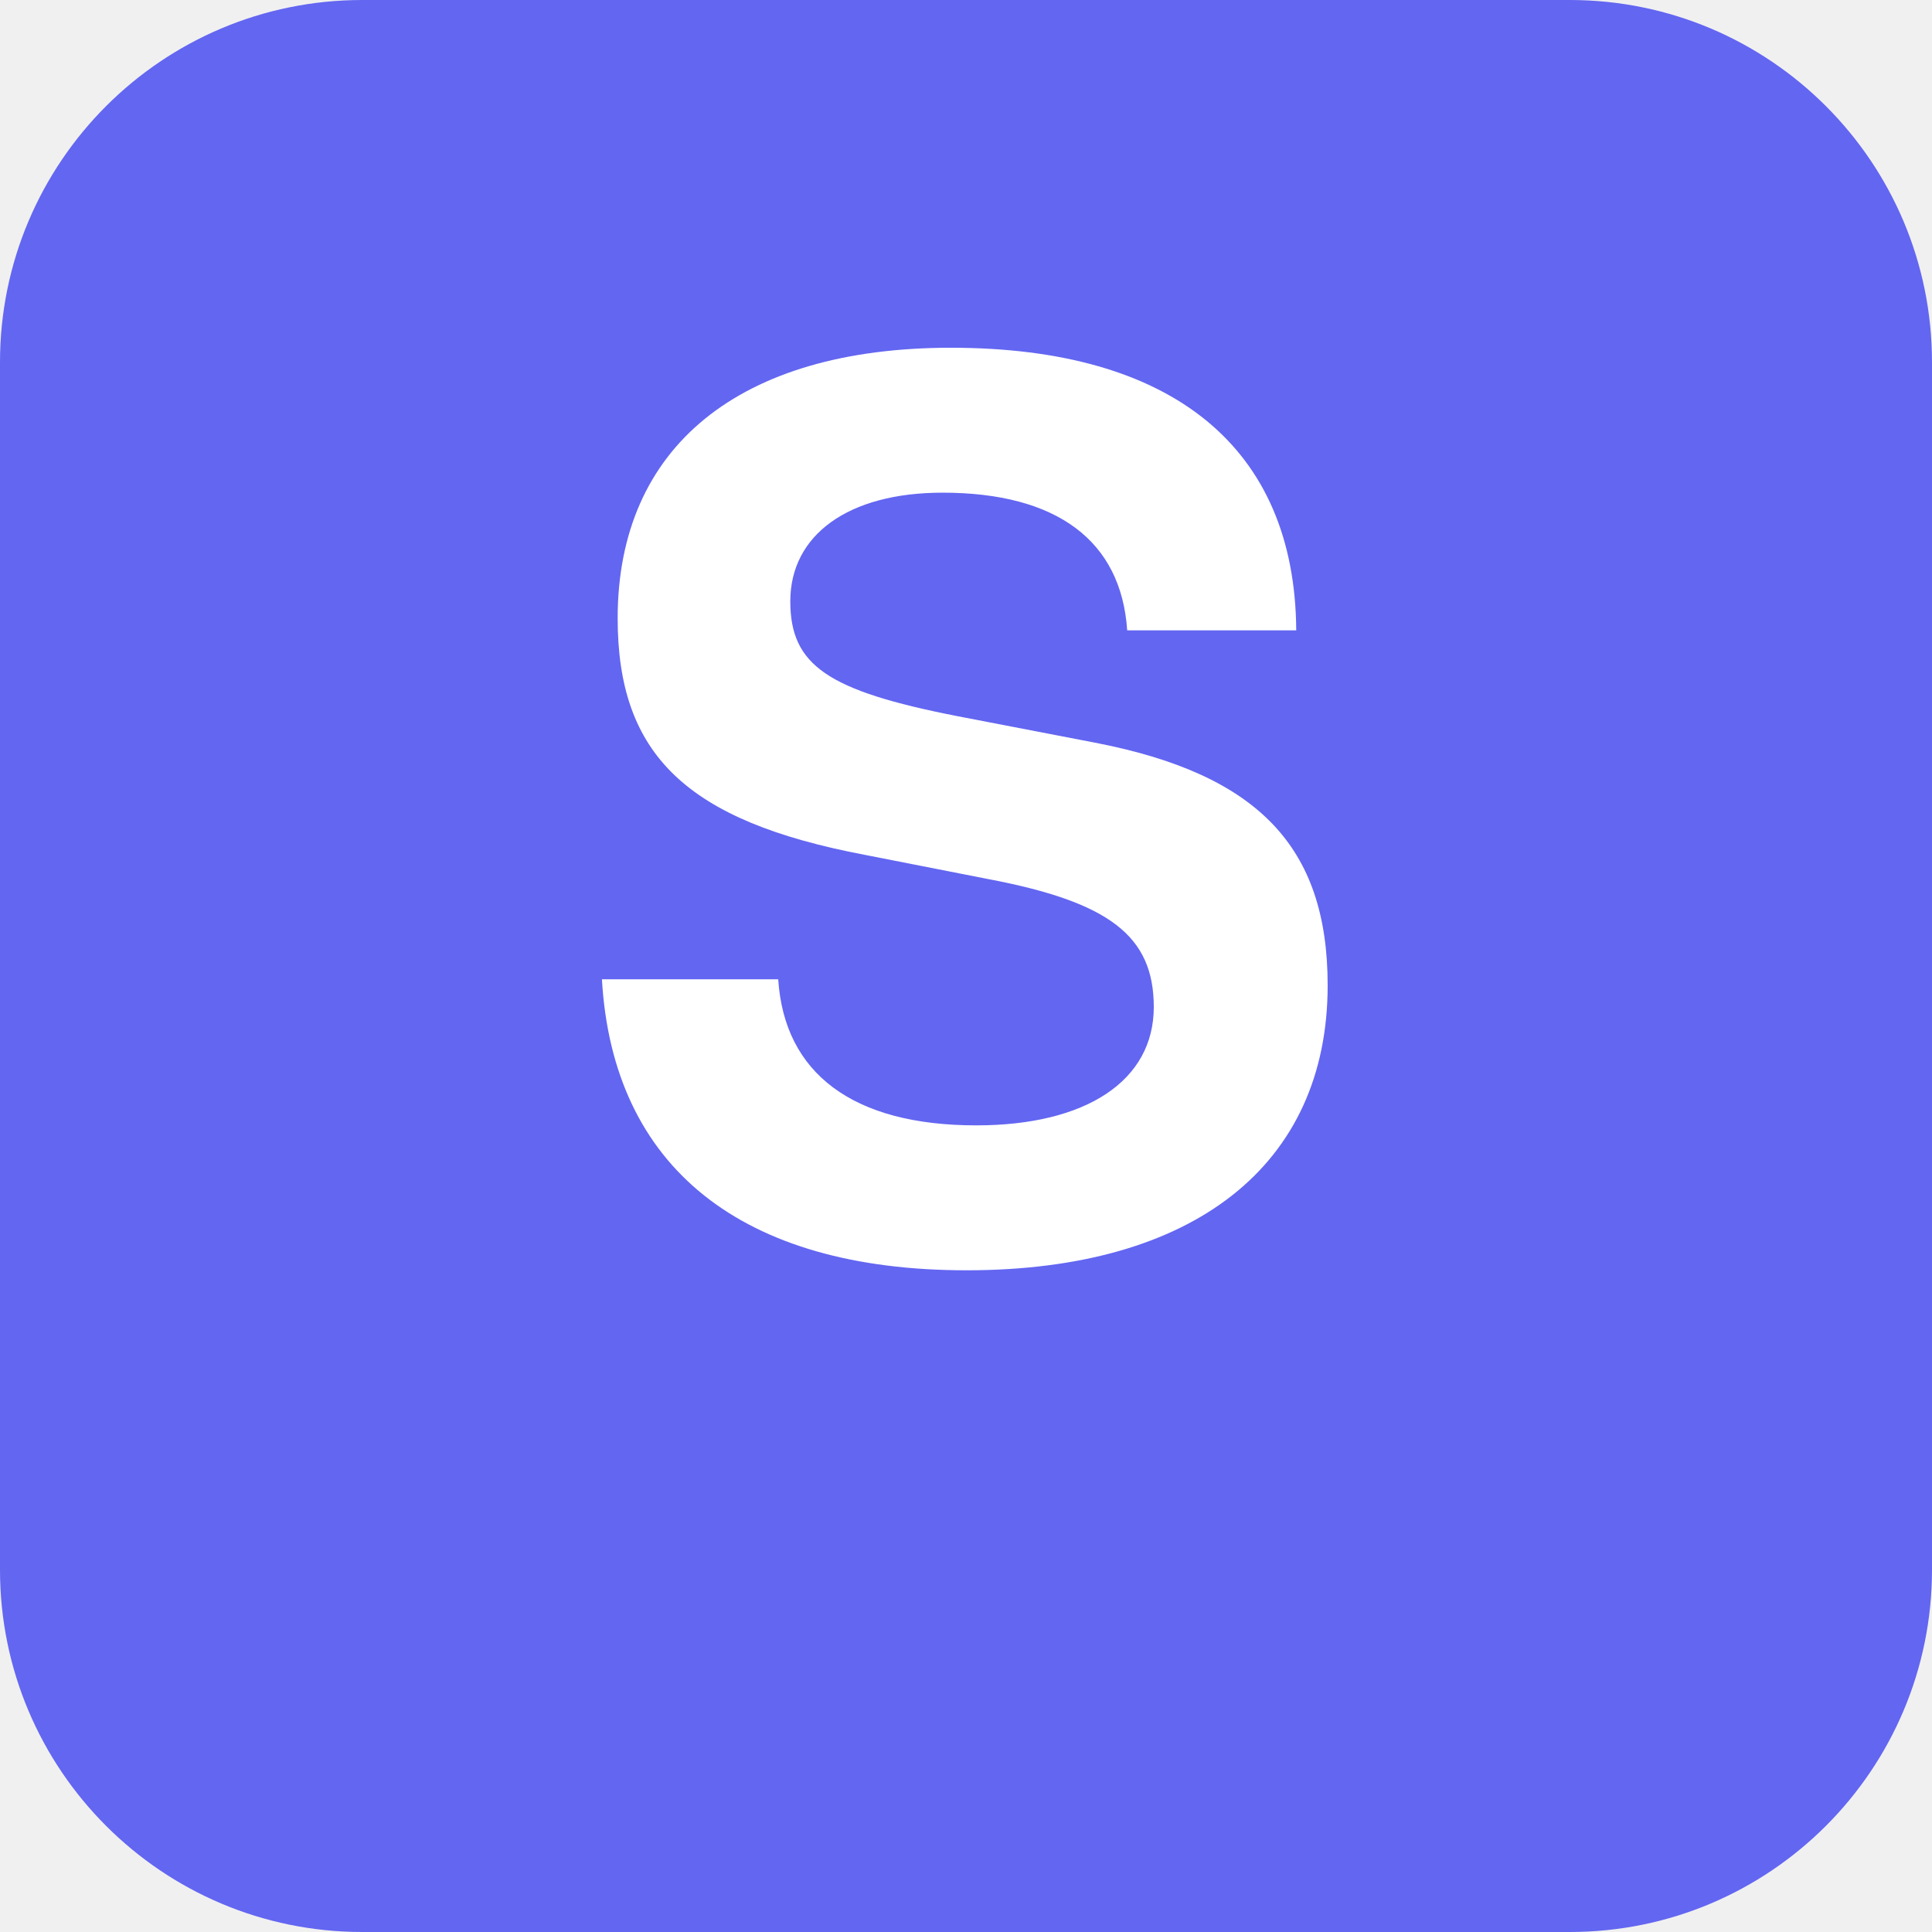
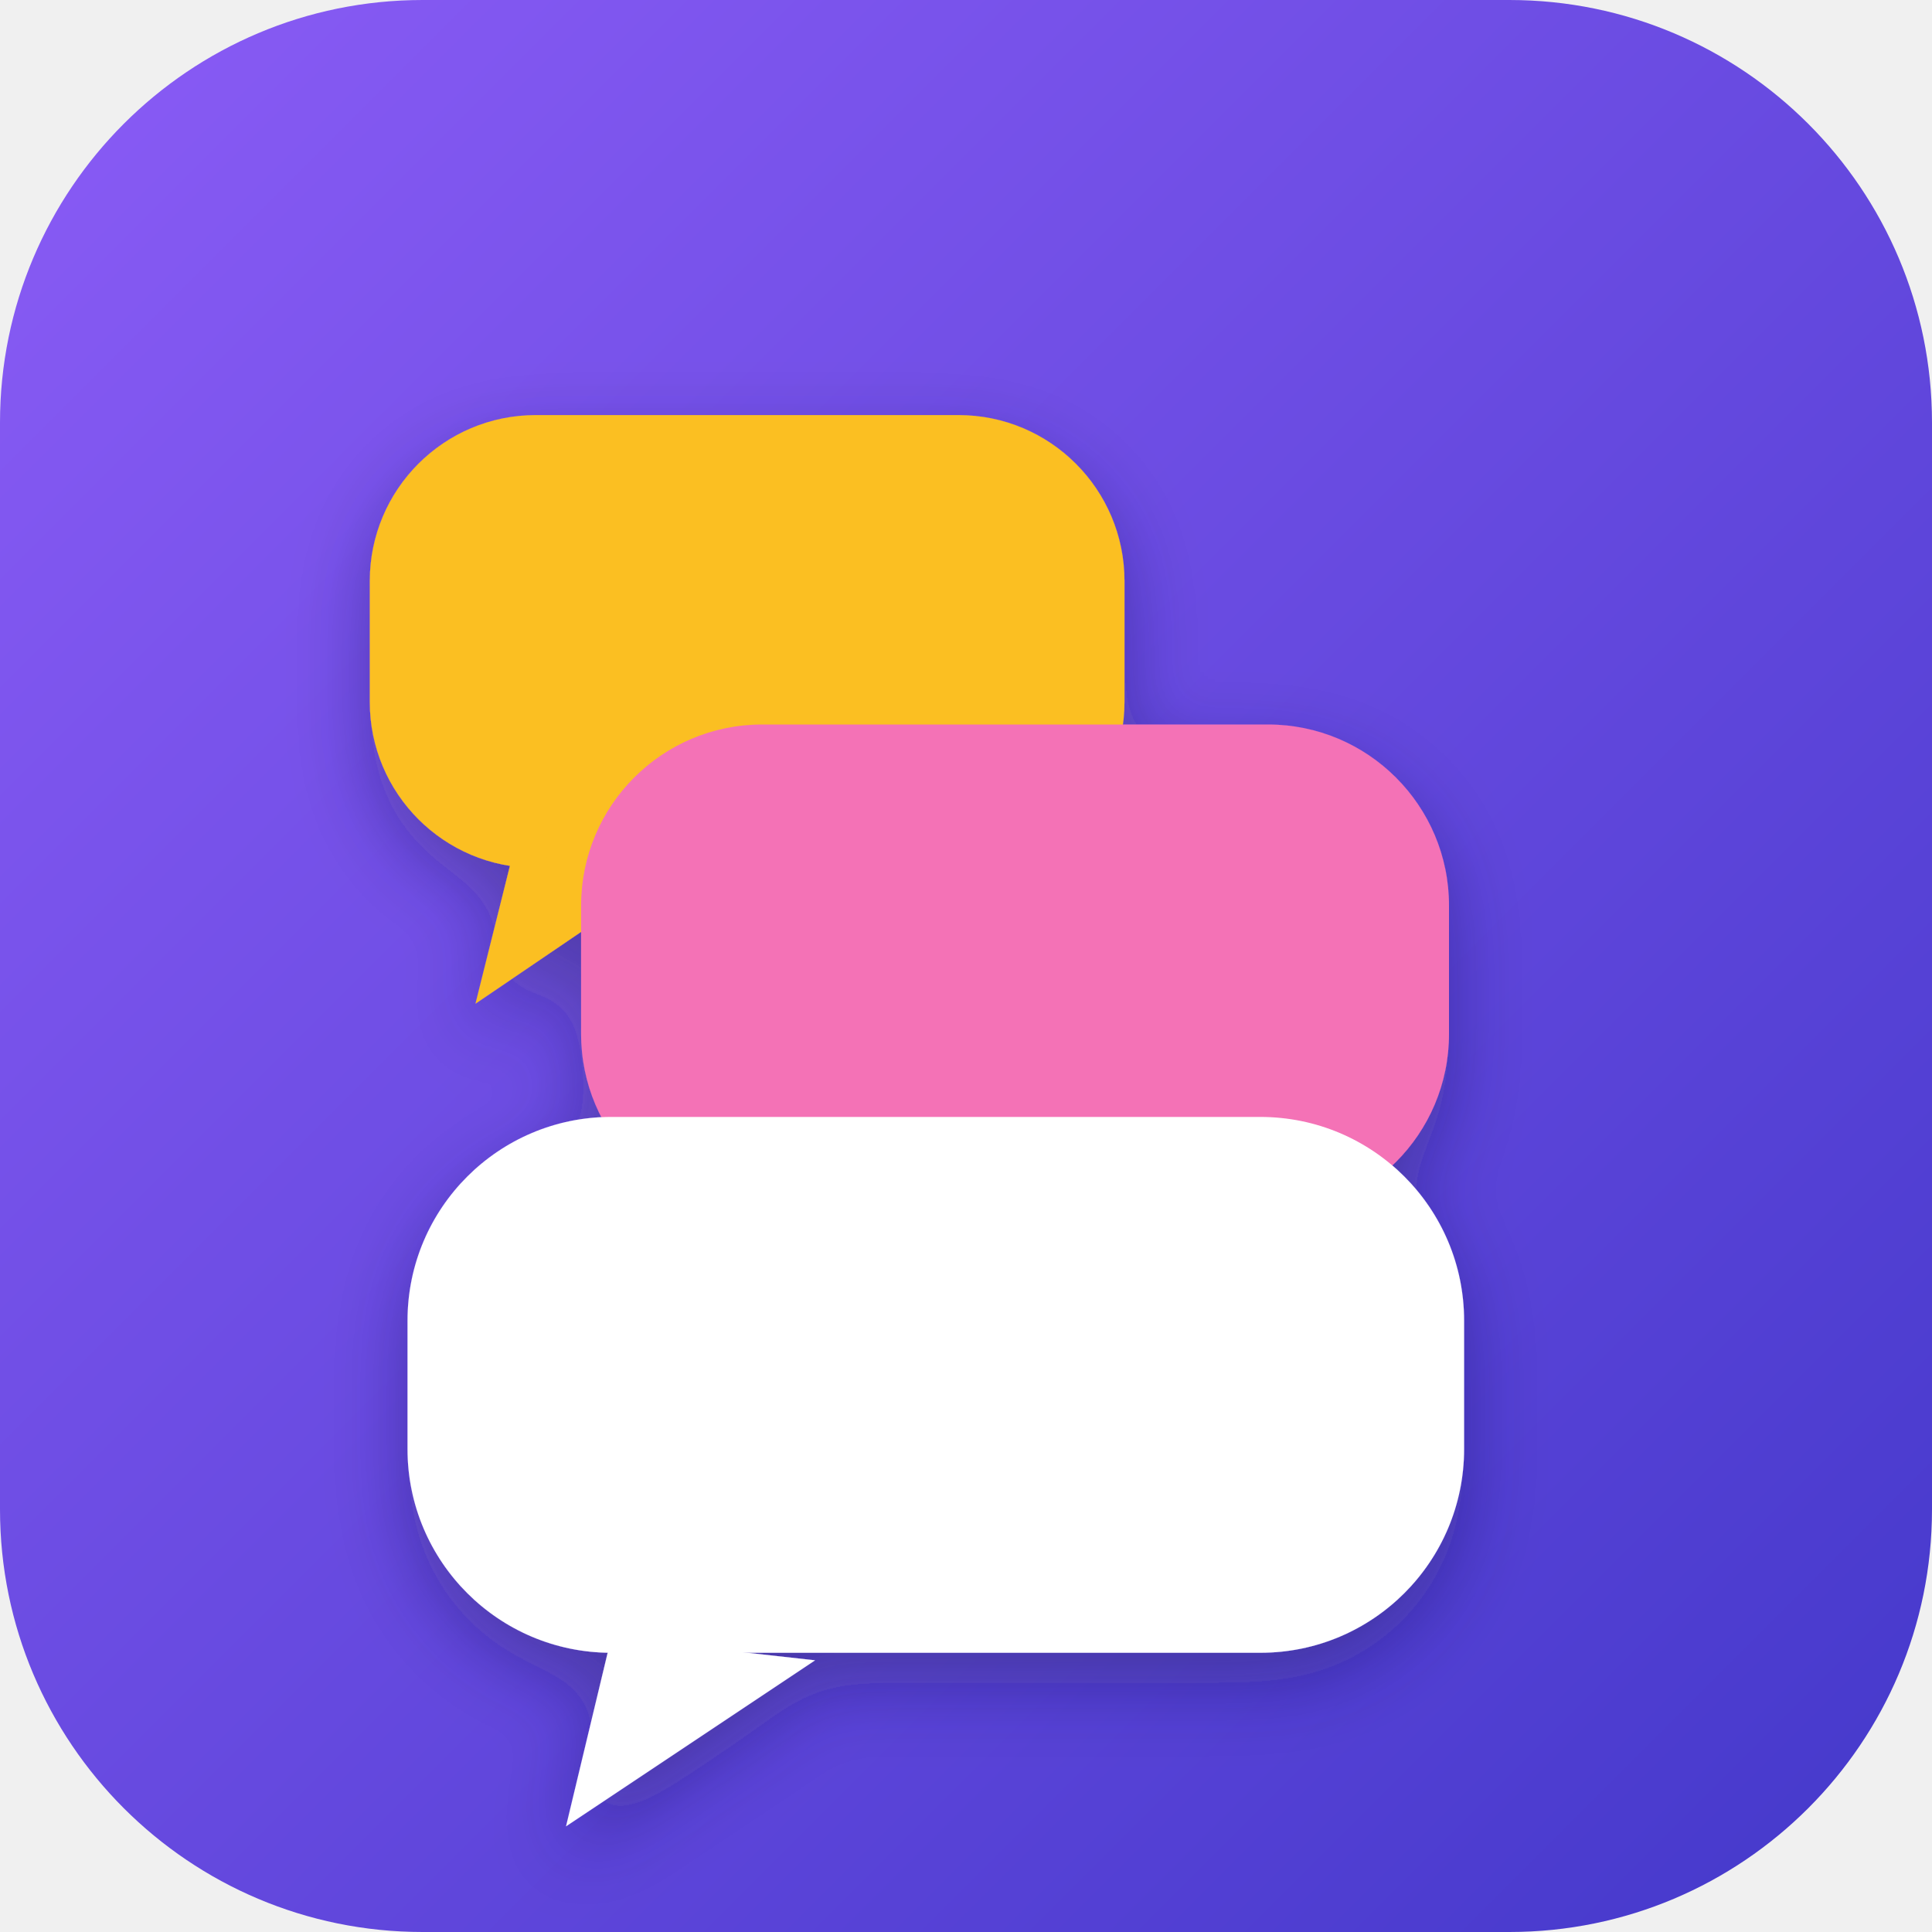
<svg xmlns="http://www.w3.org/2000/svg" viewBox="0 0 512 512">
-   <rect width="512" height="512" rx="96" fill="#6366f1" />
-   <text x="50%" y="50%" font-family="-apple-system, BlinkMacSystemFont, Helvetica, sans-serif" font-size="320" font-weight="700" fill="white" text-anchor="middle" dominant-baseline="central">S</text>
+   <defs>
+     <linearGradient id="bg" x1="0%" y1="0%" x2="100%" y2="100%">
+       <stop offset="0%" stop-color="#8b5cf6" />
+       <stop offset="100%" stop-color="#4338ca" />
+     </linearGradient>
+     <filter id="softShadow" x="-10%" y="-10%" width="120%" height="120%">
+       <feDropShadow dx="0" dy="8" stdDeviation="10" flood-color="#1e1b4b" flood-opacity="0.35" />
+     </filter>
+   </defs>
+   <rect width="512" height="512" rx="112" ry="112" fill="url(#bg)" />
+   <g filter="url(#softShadow)">
+     <g transform="translate(98 110)">
+       <rect width="200" height="120" rx="44" ry="44" fill="#fbbf24" />
+       <path d="M 38 116 L 28 156 L 78 122 Z" fill="#fbbf24" />
+     </g>
+     <g transform="translate(154 192)">
+       <rect width="230" height="130" rx="48" ry="48" fill="#f472b6" />
+       <path d="M 46 128 L 36 172 L 92 132 Z" fill="#f472b6" />
+     </g>
+     <g transform="translate(108 296)">
+       <rect width="280" height="142" rx="54" ry="54" fill="white" />
+       <path d="M 54 138 L 42 188 L 108 144 Z" fill="white" />
+     </g>
+   </g>
</svg>
